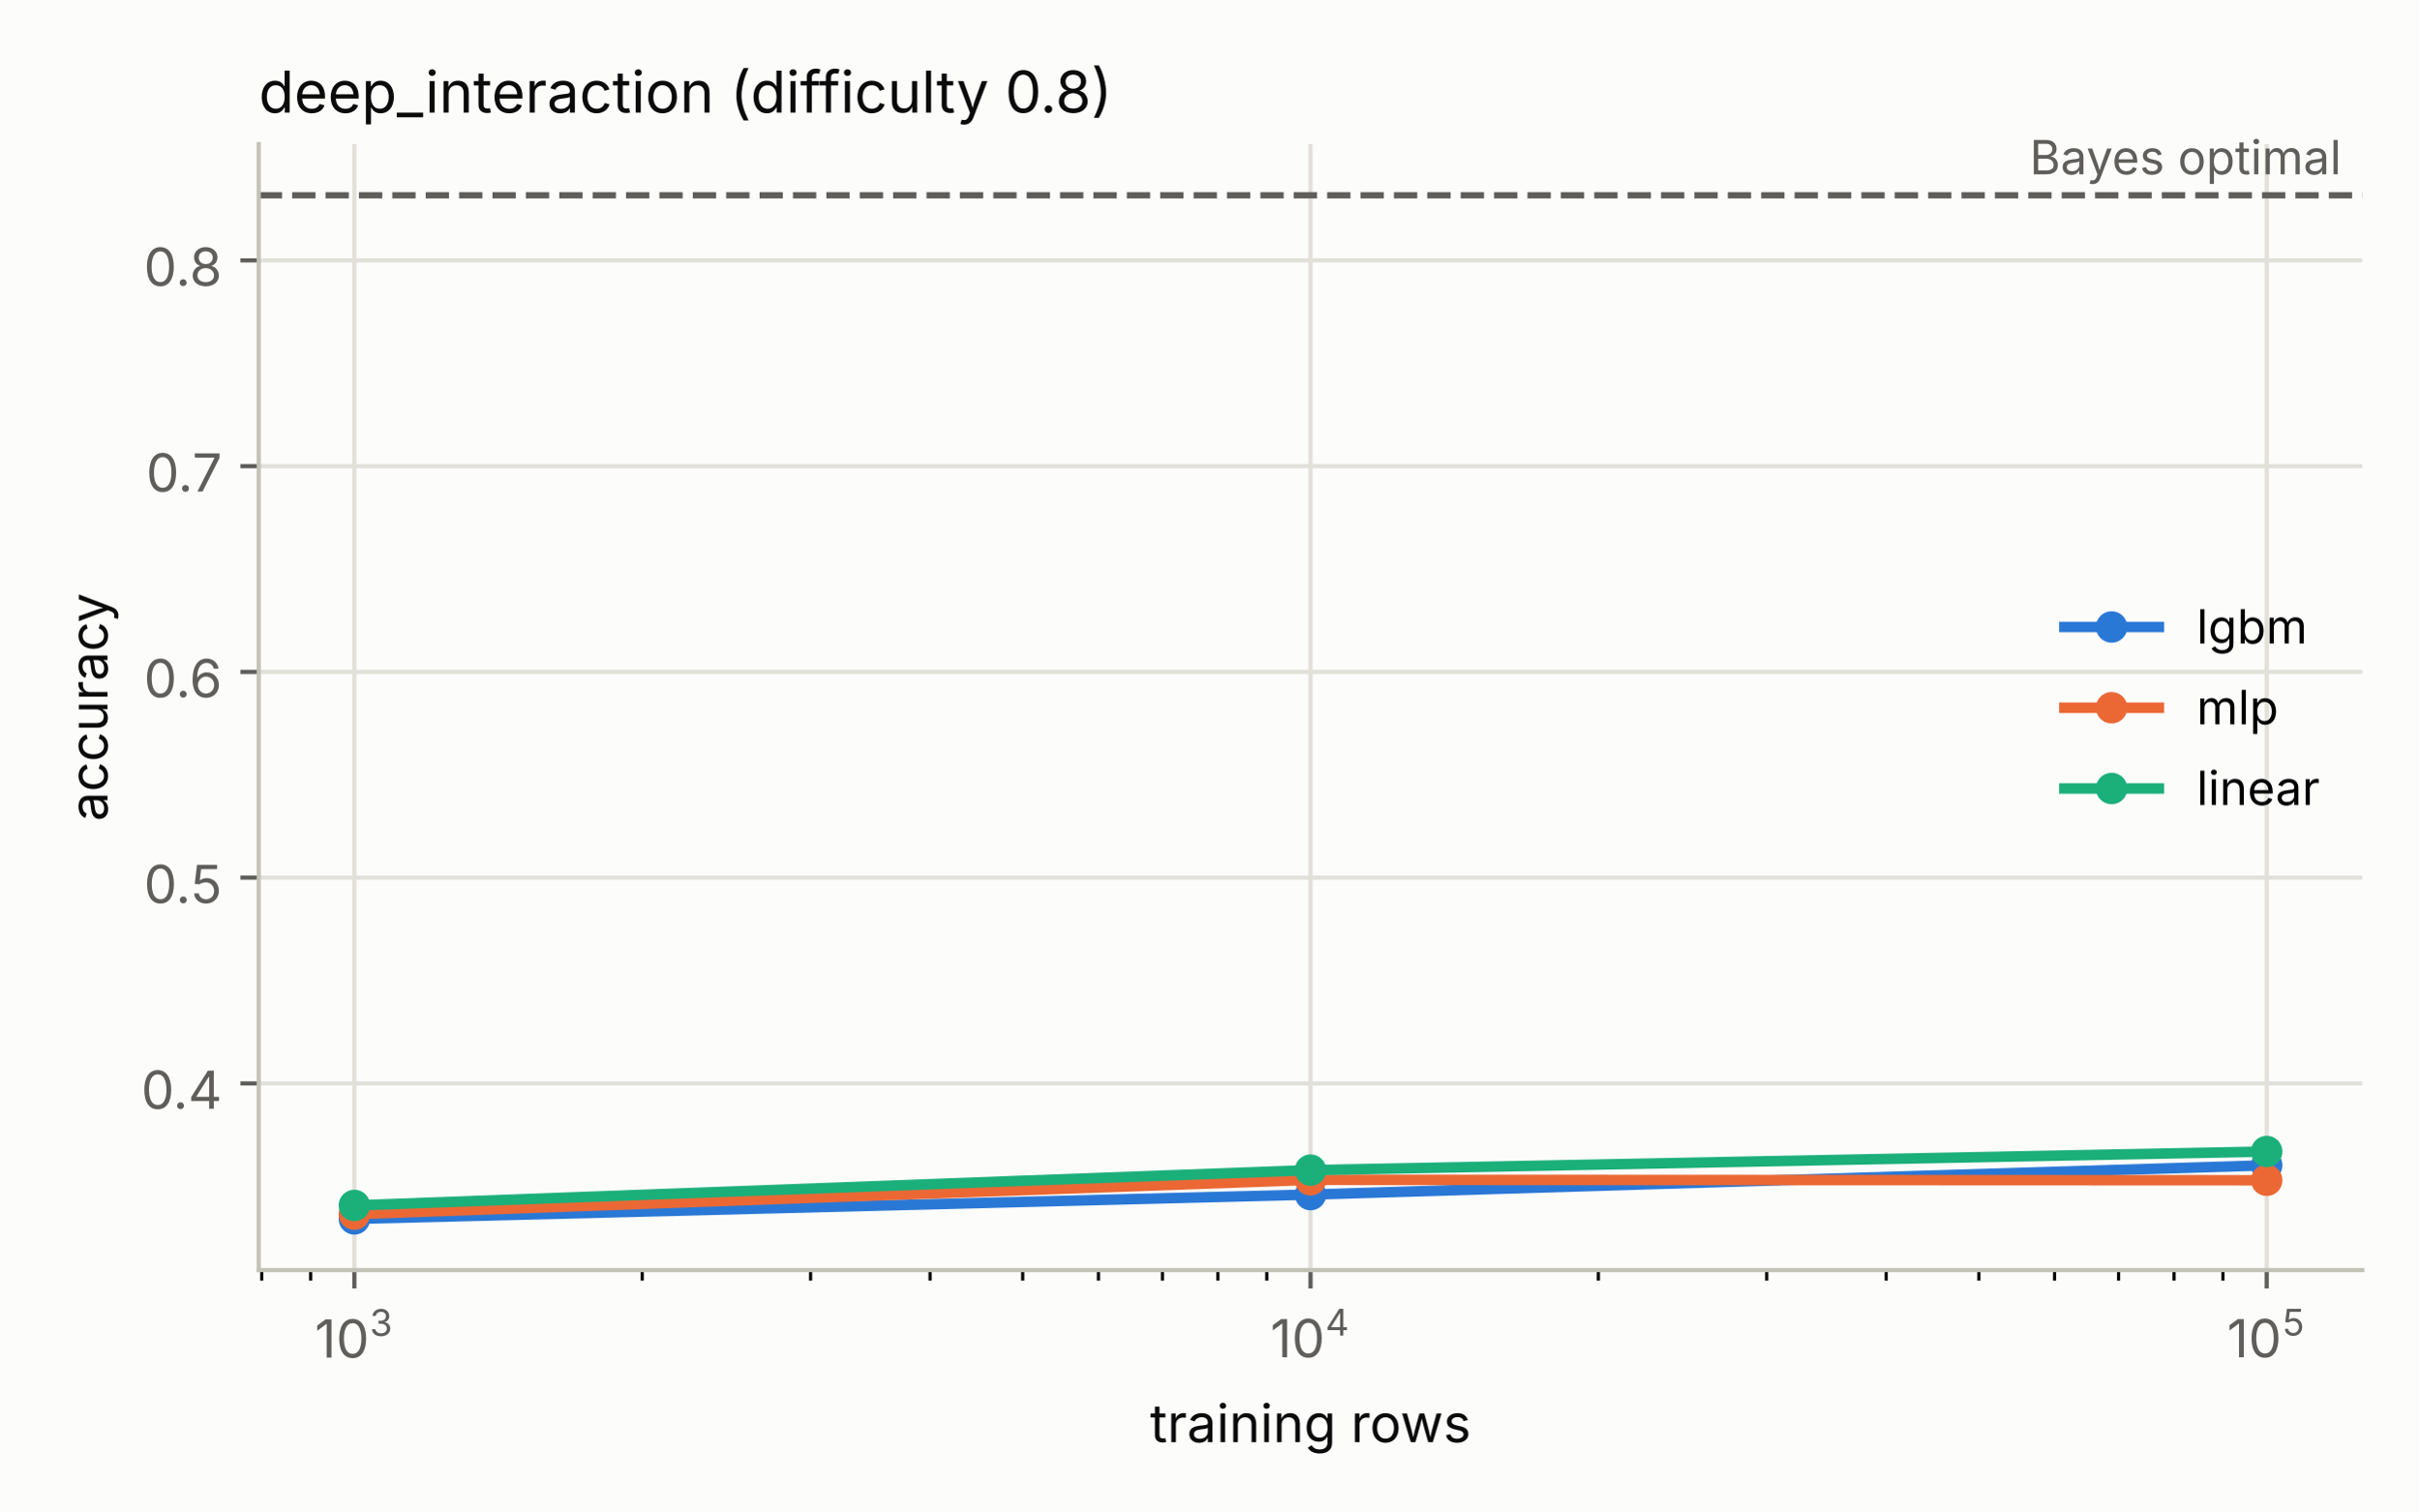
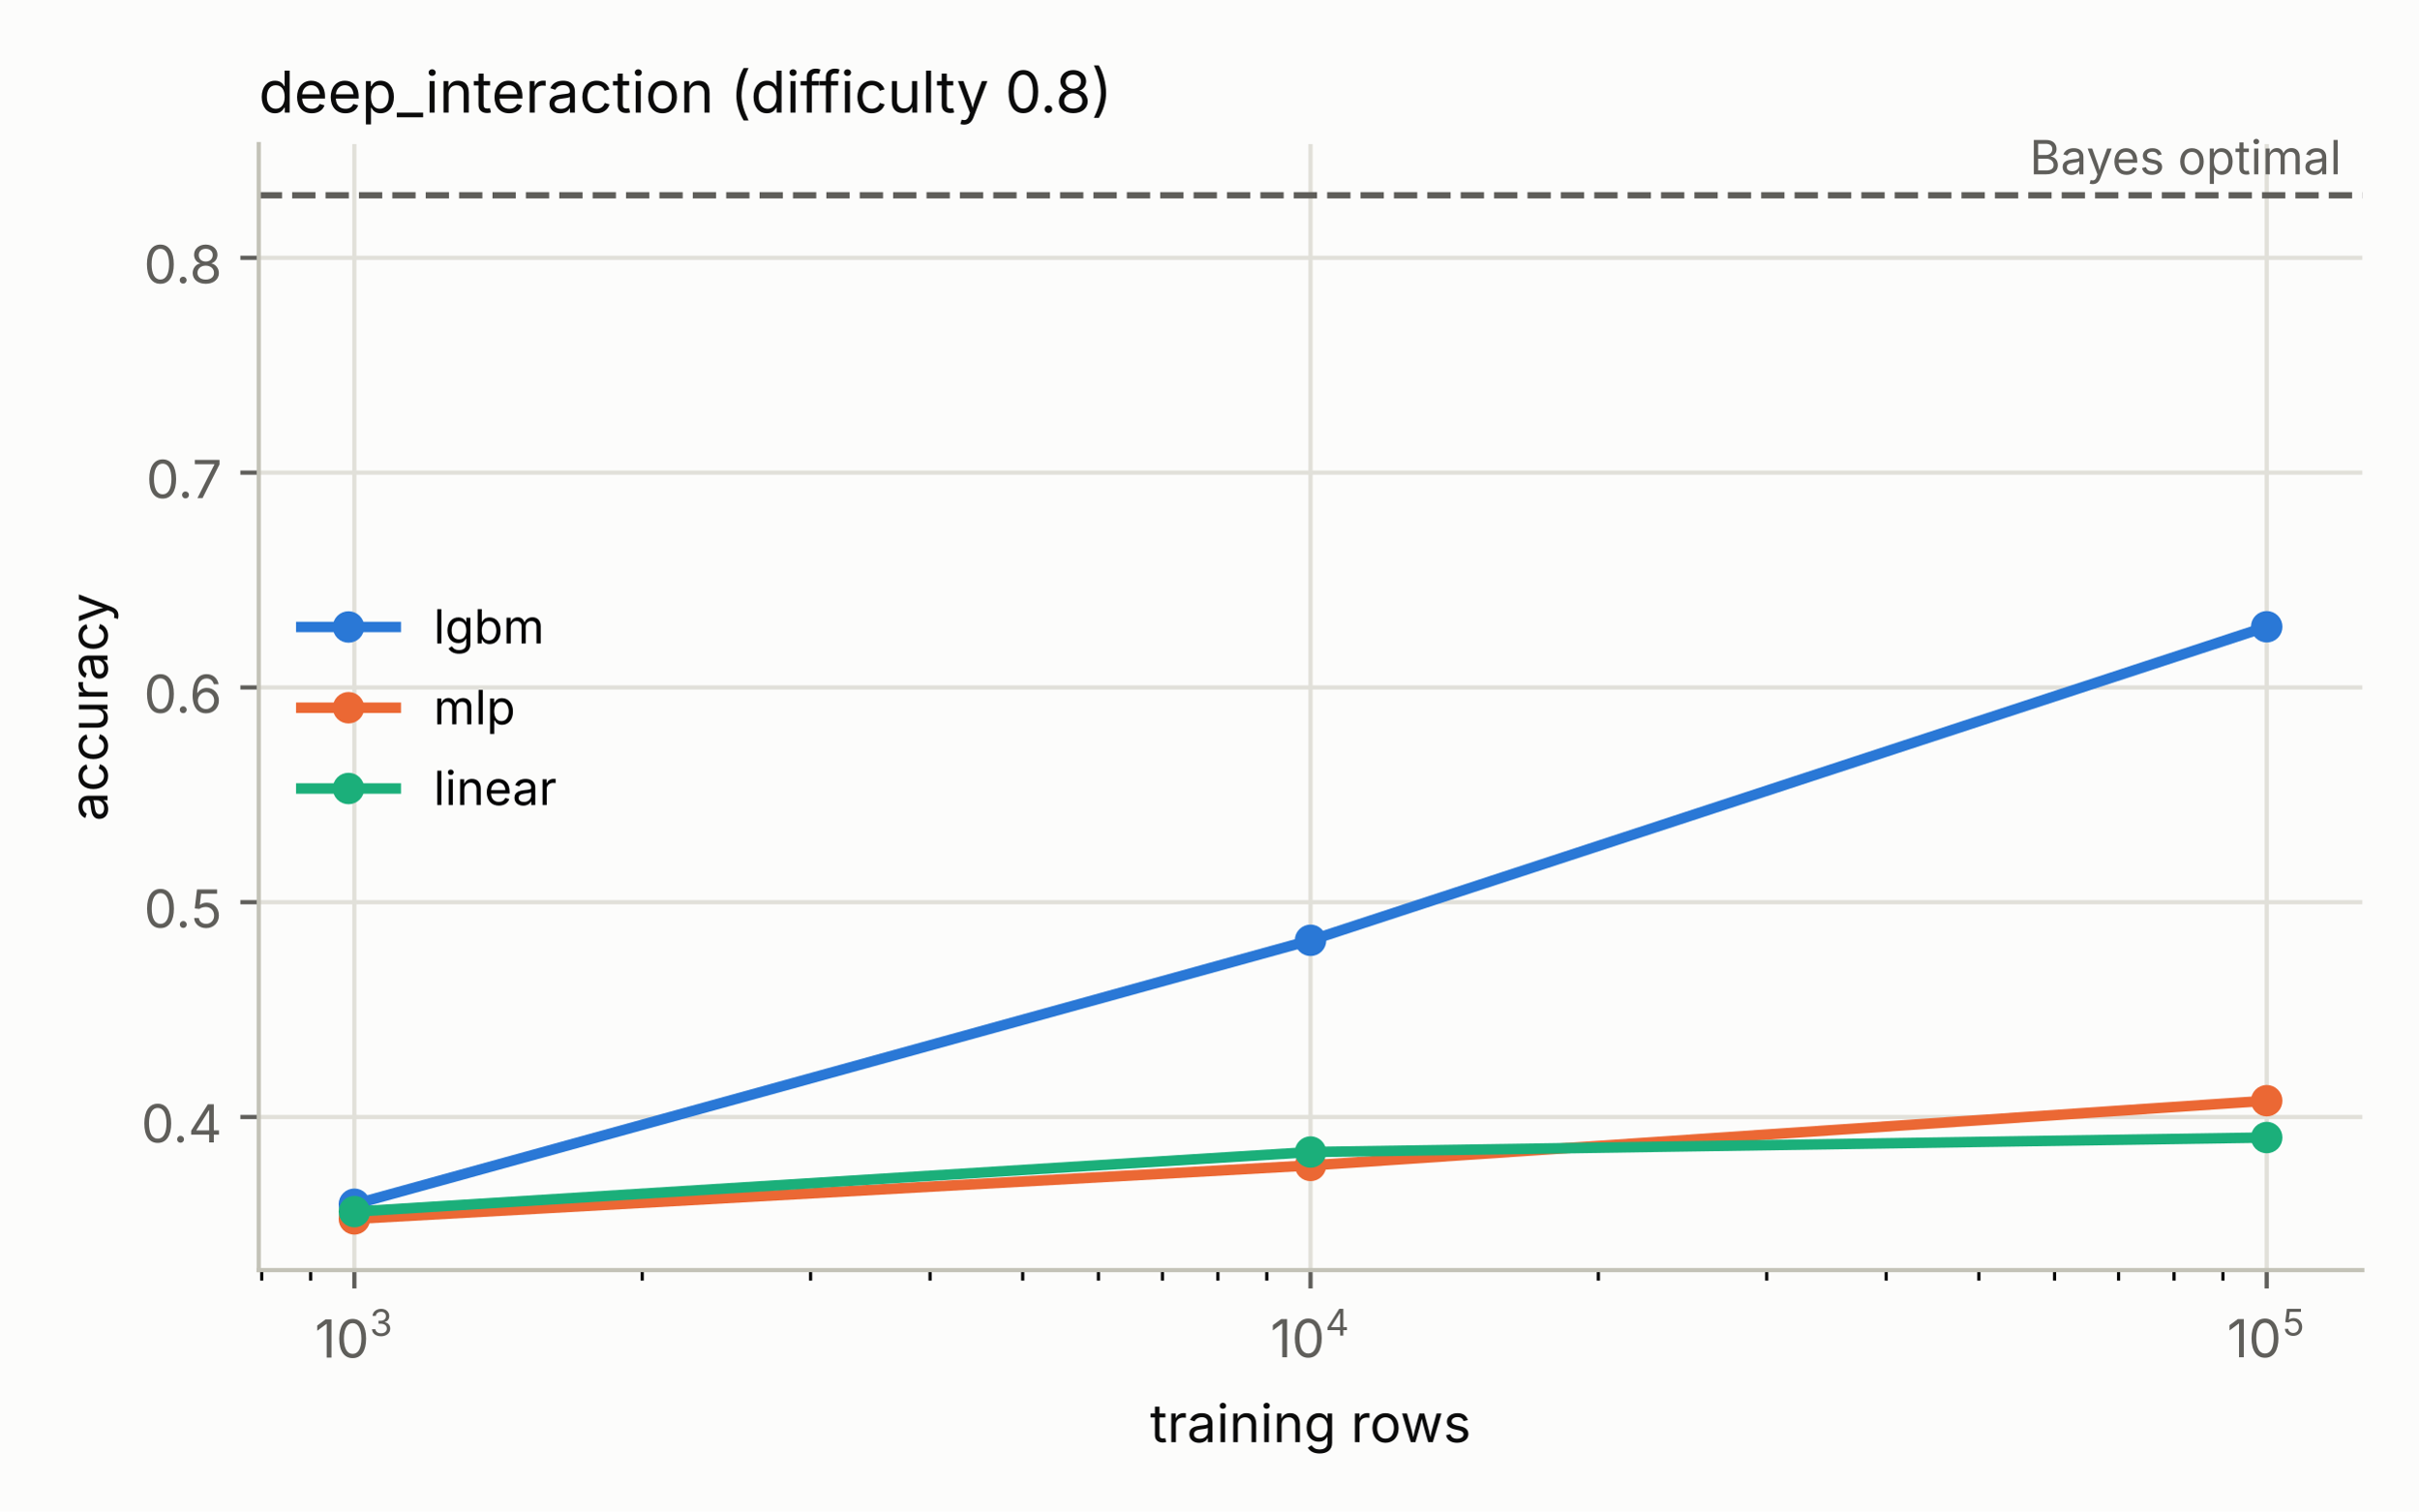
<svg xmlns="http://www.w3.org/2000/svg" xmlns:xlink="http://www.w3.org/1999/xlink" width="460.8pt" height="288pt" viewBox="0 0 460.8 288" version="1.1">
  <defs>
    <style type="text/css">*{stroke-linejoin: round; stroke-linecap: butt}</style>
  </defs>
  <g id="figure_1">
    <g id="patch_1">
      <path d="M 0 288  L 460.8 288  L 460.8 0  L 0 0  z " style="fill: #fcfcfb" />
    </g>
    <g id="axes_1">
      <g id="patch_2">
        <path d="M 49.29 242.001  L 450 242.001  L 450 27.456  L 49.29 27.456  z " style="fill: #fcfcfb" />
      </g>
      <g id="matplotlib.axis_1">
        <g id="xtick_1">
          <g id="line2d_1">
-             <path d="M 67.504 242.001  L 67.504 27.456  " clip-path="url(#p4f7917d6de)" style="fill: none; stroke: #e1e0d9; stroke-width: 0.8; stroke-linecap: square" />
+             <path d="M 67.504 242.001  L 67.504 27.456  " clip-path="url(#paf04d597fd)" style="fill: none; stroke: #e1e0d9; stroke-width: 0.8; stroke-linecap: square" />
          </g>
          <g id="line2d_2">
            <defs>
-               <path id="ma933fad46e" d="M 0 0  L 0 3.5  " style="stroke: #5f5e5a; stroke-width: 0.8" />
+               <path id="ma29a6c367c" d="M 0 0  L 0 3.5  " style="stroke: #5f5e5a; stroke-width: 0.8" />
            </defs>
            <g>
-               <use xlink:href="#ma933fad46e" x="67.504" y="242.001" style="fill: #5f5e5a; stroke: #5f5e5a; stroke-width: 0.8" />
+               <use xlink:href="#ma29a6c367c" x="67.504" y="242.001" style="fill: #5f5e5a; stroke: #5f5e5a; stroke-width: 0.8" />
            </g>
          </g>
          <g id="text_1">
            <g style="fill: #5f5e5a" transform="translate(59.95372 258.6883) scale(0.1 -0.1)">
              <defs>
                <path id="Inter-Regular-540" d="M 2041 4656  L 1313 4656  L 300 3909  L 300 3272  L 1425 4106  L 1456 4106  L 1456 0  L 2041 0  L 2041 4656  z " transform="scale(0.015625)" />
                <path id="Inter-Regular-53f" d="M 2019 -63  C 3059 -63 3656 809 3656 2325  C 3656 3834 3050 4719 2019 4719  C 988 4719 381 3834 381 2325  C 381 806 981 -63 2019 -63  z M 2019 456  C 1338 456 953 1144 953 2325  C 953 3509 1338 4203 2019 4203  C 2700 4203 3084 3513 3084 2325  C 3084 1144 2700 456 2019 456  z " transform="scale(0.015625)" />
                <path id="Inter-Regular-543" d="M 1984 -63  C 2897 -63 3572 503 3572 1266  C 3572 1853 3225 2284 2631 2381  L 2631 2419  C 3106 2559 3403 2944 3403 3469  C 3403 4131 2872 4719 2003 4719  C 1184 4719 516 4216 491 3484  L 1063 3484  C 1081 3938 1516 4203 1991 4203  C 2497 4203 2822 3900 2822 3438  C 2822 2956 2447 2644 1903 2644  L 1525 2644  L 1525 2128  L 1903 2128  C 2594 2128 2984 1775 2984 1272  C 2984 788 2559 459 1975 459  C 1444 459 1025 731 991 1175  L 391 1175  C 422 438 1072 -63 1984 -63  z " transform="scale(0.015625)" />
              </defs>
              <use xlink:href="#Inter-Regular-540" transform="translate(0 0.085938)" />
              <use xlink:href="#Inter-Regular-53f" transform="translate(40.67383 0.085938)" />
              <use xlink:href="#Inter-Regular-543" transform="translate(104.7168 41.38594) scale(0.7)" />
            </g>
          </g>
        </g>
        <g id="xtick_2">
          <g id="line2d_3">
-             <path d="M 249.645 242.001  L 249.645 27.456  " clip-path="url(#p4f7917d6de)" style="fill: none; stroke: #e1e0d9; stroke-width: 0.8; stroke-linecap: square" />
+             <path d="M 249.645 242.001  L 249.645 27.456  " clip-path="url(#paf04d597fd)" style="fill: none; stroke: #e1e0d9; stroke-width: 0.8; stroke-linecap: square" />
          </g>
          <g id="line2d_4">
            <g>
-               <use xlink:href="#ma933fad46e" x="249.645" y="242.001" style="fill: #5f5e5a; stroke: #5f5e5a; stroke-width: 0.8" />
+               <use xlink:href="#ma29a6c367c" x="249.645" y="242.001" style="fill: #5f5e5a; stroke: #5f5e5a; stroke-width: 0.8" />
            </g>
          </g>
          <g id="text_2">
            <g style="fill: #5f5e5a" transform="translate(241.9948 258.6883) scale(0.1 -0.1)">
              <defs>
                <path id="Inter-Regular-544" d="M 375 947  L 2566 947  L 2566 0  L 3134 0  L 3134 947  L 3766 947  L 3766 1469  L 3134 1469  L 3134 4656  L 2413 4656  L 375 1431  L 375 947  z M 2569 1469  L 1009 1469  L 1009 1506  L 2531 3913  L 2569 3913  L 2569 1469  z " transform="scale(0.015625)" />
              </defs>
              <use xlink:href="#Inter-Regular-540" transform="translate(0 0.775)" />
              <use xlink:href="#Inter-Regular-53f" transform="translate(40.67383 0.775)" />
              <use xlink:href="#Inter-Regular-544" transform="translate(104.7168 42.075) scale(0.7)" />
            </g>
          </g>
        </g>
        <g id="xtick_3">
          <g id="line2d_5">
-             <path d="M 431.786 242.001  L 431.786 27.456  " clip-path="url(#p4f7917d6de)" style="fill: none; stroke: #e1e0d9; stroke-width: 0.8; stroke-linecap: square" />
+             <path d="M 431.786 242.001  L 431.786 27.456  " clip-path="url(#paf04d597fd)" style="fill: none; stroke: #e1e0d9; stroke-width: 0.8; stroke-linecap: square" />
          </g>
          <g id="line2d_6">
            <g>
-               <use xlink:href="#ma933fad46e" x="431.786" y="242.001" style="fill: #5f5e5a; stroke: #5f5e5a; stroke-width: 0.8" />
+               <use xlink:href="#ma29a6c367c" x="431.786" y="242.001" style="fill: #5f5e5a; stroke: #5f5e5a; stroke-width: 0.8" />
            </g>
          </g>
          <g id="text_3">
            <g style="fill: #5f5e5a" transform="translate(424.2359 258.6883) scale(0.1 -0.1)">
              <defs>
                <path id="Inter-Regular-545" d="M 1956 -63  C 2853 -63 3509 594 3509 1488  C 3509 2388 2881 3047 2028 3047  C 1706 3047 1397 2934 1206 2775  L 1181 2775  L 1341 4134  L 3291 4134  L 3291 4656  L 841 4656  L 566 2350  L 1122 2281  C 1306 2422 1631 2525 1919 2525  C 2503 2525 2928 2078 2928 1478  C 2928 888 2519 459 1956 459  C 1488 459 1106 759 1069 1175  L 494 1175  C 525 463 1138 -63 1956 -63  z " transform="scale(0.015625)" />
              </defs>
              <use xlink:href="#Inter-Regular-540" transform="translate(0 0.775)" />
              <use xlink:href="#Inter-Regular-53f" transform="translate(40.67383 0.775)" />
              <use xlink:href="#Inter-Regular-545" transform="translate(104.7168 42.075) scale(0.7)" />
            </g>
          </g>
        </g>
        <g id="xtick_4">
          <g id="line2d_7">
            <defs>
-               <path id="m12570960c2" d="M 0 0  L 0 2  " style="stroke: #000000; stroke-width: 0.6" />
+               <path id="mcb1c7fe960" d="M 0 0  L 0 2  " style="stroke: #000000; stroke-width: 0.6" />
            </defs>
            <g>
-               <use xlink:href="#m12570960c2" x="49.852" y="242.001" style="stroke: #000000; stroke-width: 0.6" />
+               <use xlink:href="#mcb1c7fe960" x="49.852" y="242.001" style="stroke: #000000; stroke-width: 0.6" />
            </g>
          </g>
        </g>
        <g id="xtick_5">
          <g id="line2d_8">
            <g>
-               <use xlink:href="#m12570960c2" x="59.169" y="242.001" style="stroke: #000000; stroke-width: 0.6" />
+               <use xlink:href="#mcb1c7fe960" x="59.169" y="242.001" style="stroke: #000000; stroke-width: 0.6" />
            </g>
          </g>
        </g>
        <g id="xtick_6">
          <g id="line2d_9">
            <g>
-               <use xlink:href="#m12570960c2" x="122.334" y="242.001" style="stroke: #000000; stroke-width: 0.6" />
+               <use xlink:href="#mcb1c7fe960" x="122.334" y="242.001" style="stroke: #000000; stroke-width: 0.6" />
            </g>
          </g>
        </g>
        <g id="xtick_7">
          <g id="line2d_10">
            <g>
-               <use xlink:href="#m12570960c2" x="154.407" y="242.001" style="stroke: #000000; stroke-width: 0.6" />
+               <use xlink:href="#mcb1c7fe960" x="154.407" y="242.001" style="stroke: #000000; stroke-width: 0.6" />
            </g>
          </g>
        </g>
        <g id="xtick_8">
          <g id="line2d_11">
            <g>
-               <use xlink:href="#m12570960c2" x="177.164" y="242.001" style="stroke: #000000; stroke-width: 0.6" />
+               <use xlink:href="#mcb1c7fe960" x="177.164" y="242.001" style="stroke: #000000; stroke-width: 0.6" />
            </g>
          </g>
        </g>
        <g id="xtick_9">
          <g id="line2d_12">
            <g>
-               <use xlink:href="#m12570960c2" x="194.815" y="242.001" style="stroke: #000000; stroke-width: 0.6" />
+               <use xlink:href="#mcb1c7fe960" x="194.815" y="242.001" style="stroke: #000000; stroke-width: 0.6" />
            </g>
          </g>
        </g>
        <g id="xtick_10">
          <g id="line2d_13">
            <g>
-               <use xlink:href="#m12570960c2" x="209.237" y="242.001" style="stroke: #000000; stroke-width: 0.6" />
+               <use xlink:href="#mcb1c7fe960" x="209.237" y="242.001" style="stroke: #000000; stroke-width: 0.6" />
            </g>
          </g>
        </g>
        <g id="xtick_11">
          <g id="line2d_14">
            <g>
-               <use xlink:href="#m12570960c2" x="221.431" y="242.001" style="stroke: #000000; stroke-width: 0.6" />
+               <use xlink:href="#mcb1c7fe960" x="221.431" y="242.001" style="stroke: #000000; stroke-width: 0.6" />
            </g>
          </g>
        </g>
        <g id="xtick_12">
          <g id="line2d_15">
            <g>
-               <use xlink:href="#m12570960c2" x="231.994" y="242.001" style="stroke: #000000; stroke-width: 0.6" />
+               <use xlink:href="#mcb1c7fe960" x="231.994" y="242.001" style="stroke: #000000; stroke-width: 0.6" />
            </g>
          </g>
        </g>
        <g id="xtick_13">
          <g id="line2d_16">
            <g>
-               <use xlink:href="#m12570960c2" x="241.31" y="242.001" style="stroke: #000000; stroke-width: 0.6" />
+               <use xlink:href="#mcb1c7fe960" x="241.31" y="242.001" style="stroke: #000000; stroke-width: 0.6" />
            </g>
          </g>
        </g>
        <g id="xtick_14">
          <g id="line2d_17">
            <g>
-               <use xlink:href="#m12570960c2" x="304.475" y="242.001" style="stroke: #000000; stroke-width: 0.6" />
+               <use xlink:href="#mcb1c7fe960" x="304.475" y="242.001" style="stroke: #000000; stroke-width: 0.6" />
            </g>
          </g>
        </g>
        <g id="xtick_15">
          <g id="line2d_18">
            <g>
-               <use xlink:href="#m12570960c2" x="336.548" y="242.001" style="stroke: #000000; stroke-width: 0.6" />
+               <use xlink:href="#mcb1c7fe960" x="336.548" y="242.001" style="stroke: #000000; stroke-width: 0.6" />
            </g>
          </g>
        </g>
        <g id="xtick_16">
          <g id="line2d_19">
            <g>
-               <use xlink:href="#m12570960c2" x="359.305" y="242.001" style="stroke: #000000; stroke-width: 0.6" />
+               <use xlink:href="#mcb1c7fe960" x="359.305" y="242.001" style="stroke: #000000; stroke-width: 0.6" />
            </g>
          </g>
        </g>
        <g id="xtick_17">
          <g id="line2d_20">
            <g>
-               <use xlink:href="#m12570960c2" x="376.956" y="242.001" style="stroke: #000000; stroke-width: 0.6" />
+               <use xlink:href="#mcb1c7fe960" x="376.956" y="242.001" style="stroke: #000000; stroke-width: 0.6" />
            </g>
          </g>
        </g>
        <g id="xtick_18">
          <g id="line2d_21">
            <g>
-               <use xlink:href="#m12570960c2" x="391.378" y="242.001" style="stroke: #000000; stroke-width: 0.6" />
+               <use xlink:href="#mcb1c7fe960" x="391.378" y="242.001" style="stroke: #000000; stroke-width: 0.6" />
            </g>
          </g>
        </g>
        <g id="xtick_19">
          <g id="line2d_22">
            <g>
-               <use xlink:href="#m12570960c2" x="403.572" y="242.001" style="stroke: #000000; stroke-width: 0.6" />
+               <use xlink:href="#mcb1c7fe960" x="403.572" y="242.001" style="stroke: #000000; stroke-width: 0.6" />
            </g>
          </g>
        </g>
        <g id="xtick_20">
          <g id="line2d_23">
            <g>
-               <use xlink:href="#m12570960c2" x="414.135" y="242.001" style="stroke: #000000; stroke-width: 0.6" />
+               <use xlink:href="#mcb1c7fe960" x="414.135" y="242.001" style="stroke: #000000; stroke-width: 0.6" />
            </g>
          </g>
        </g>
        <g id="xtick_21">
          <g id="line2d_24">
            <g>
-               <use xlink:href="#m12570960c2" x="423.452" y="242.001" style="stroke: #000000; stroke-width: 0.6" />
+               <use xlink:href="#mcb1c7fe960" x="423.452" y="242.001" style="stroke: #000000; stroke-width: 0.6" />
            </g>
          </g>
        </g>
        <g id="text_4">
          <g style="fill: #0b0b0b" transform="translate(219.0784 274.7879) scale(0.1 -0.1)">
            <defs>
              <path id="Inter-Regular-37b" d="M 1869 3494  L 1150 3494  L 1150 4325  L 588 4325  L 588 3494  L 63 3494  L 63 3013  L 588 3013  L 588 863  C 588 291 944 -44 1547 -44  C 1691 -44 1850 -22 1966 19  L 1850 494  C 1756 475 1634 456 1563 456  C 1266 456 1150 594 1150 906  L 1150 3013  L 1869 3013  L 1869 3494  z " transform="scale(0.015625)" />
              <path id="Inter-Regular-356" d="M 494 0  L 1056 0  L 1056 2188  C 1056 2659 1425 3000 1928 3000  C 2078 3000 2231 2975 2266 2969  L 2266 3534  C 2200 3538 2063 3544 1981 3544  C 1566 3544 1203 3309 1075 2956  L 1038 2956  L 1038 3494  L 494 3494  L 494 0  z " transform="scale(0.015625)" />
              <path id="Inter-Regular-1fc" d="M 1472 -81  C 2063 -81 2391 228 2509 475  L 2547 475  L 2547 0  L 3100 0  L 3100 2303  C 3100 3394 2259 3538 1791 3538  C 1250 3538 650 3344 381 2709  L 922 2531  C 1031 2775 1303 3044 1806 3044  C 2291 3044 2538 2794 2538 2359  L 2538 2341  C 2538 2081 2263 2100 1641 2022  C 994 1941 281 1794 281 994  C 281 306 809 -81 1472 -81  z M 1569 416  C 1150 416 847 603 847 966  C 847 1363 1206 1494 1616 1547  C 1831 1575 2444 1638 2538 1747  L 2538 1263  C 2538 834 2191 416 1569 416  z " transform="scale(0.015625)" />
              <path id="Inter-Regular-2b2" d="M 494 0  L 1056 0  L 1056 3494  L 494 3494  L 494 0  z M 778 4066  C 994 4066 1172 4231 1172 4438  C 1172 4644 994 4809 778 4809  C 566 4809 388 4644 388 4438  C 388 4231 566 4066 778 4066  z " transform="scale(0.015625)" />
              <path id="Inter-Regular-307" d="M 1056 2094  C 1056 2691 1434 3031 1938 3031  C 2425 3031 2725 2709 2725 2172  L 2725 0  L 3288 0  L 3288 2219  C 3288 3103 2813 3538 2106 3538  C 1638 3538 1263 3341 1038 2847  L 1034 3494  L 494 3494  L 494 0  L 1056 0  L 1056 2094  z " transform="scale(0.015625)" />
              <path id="Inter-Regular-293" d="M 1909 -1381  C 2759 -1381 3431 -994 3431 -91  L 3431 3494  L 2884 3494  L 2884 2934  L 2831 2934  C 2713 3122 2488 3538 1813 3538  C 941 3538 325 2844 325 1763  C 325 666 963 56 1800 56  C 2475 56 2697 441 2816 641  L 2869 641  L 2869 -59  C 2869 -634 2466 -891 1909 -891  C 1294 -891 1075 -578 928 -375  L 472 -669  C 688 -1053 1134 -1381 1909 -1381  z M 1894 556  C 1238 556 897 1056 897 1775  C 897 2472 1228 3034 1894 3034  C 2538 3034 2875 2516 2875 1775  C 2875 1013 2528 556 1894 556  z " transform="scale(0.015625)" />
              <path id="Inter-Regular-6eb" transform="scale(0.015625)" />
              <path id="Inter-Regular-318" d="M 1916 -75  C 2869 -75 3513 647 3513 1725  C 3513 2819 2869 3538 1916 3538  C 966 3538 325 2819 325 1725  C 325 647 966 -75 1916 -75  z M 1916 428  C 1219 428 897 1038 897 1725  C 897 2422 1219 3034 1916 3034  C 2622 3034 2944 2419 2944 1725  C 2944 1038 2622 428 1916 428  z " transform="scale(0.015625)" />
              <path id="Inter-Regular-3da" d="M 1278 0  L 1838 0  L 2291 1581  C 2403 1972 2513 2409 2619 2853  C 2725 2406 2831 1981 2947 1581  L 3400 0  L 3959 0  L 5019 3494  L 4422 3494  L 3997 1969  C 3891 1588 3775 1147 3659 613  C 3550 1153 3438 1597 3338 1969  L 2925 3494  L 2325 3494  L 1906 1969  C 1800 1581 1688 1134 1575 603  C 1459 1159 1341 1603 1241 1969  L 816 3494  L 219 3494  L 1278 0  z " transform="scale(0.015625)" />
              <path id="Inter-Regular-369" d="M 1681 -75  C 2500 -75 3059 372 3059 984  C 3059 1463 2763 1778 2128 1928  L 1600 2053  C 1191 2150 1013 2294 1013 2553  C 1013 2844 1325 3059 1741 3059  C 2191 3059 2388 2816 2484 2566  L 2994 2697  C 2834 3188 2456 3538 1738 3538  C 994 3538 444 3119 444 2519  C 444 2028 747 1716 1381 1566  L 1963 1428  C 2306 1347 2475 1188 2475 947  C 2475 659 2163 419 1675 419  C 1256 419 972 591 872 975  L 338 847  C 463 244 963 -75 1681 -75  z " transform="scale(0.015625)" />
            </defs>
            <use xlink:href="#Inter-Regular-37b" />
            <use xlink:href="#Inter-Regular-356" transform="translate(32.71875 0)" />
            <use xlink:href="#Inter-Regular-1fc" transform="translate(70.35938 0)" />
            <use xlink:href="#Inter-Regular-2b2" transform="translate(126.5156 0)" />
            <use xlink:href="#Inter-Regular-307" transform="translate(150.7344 0)" />
            <use xlink:href="#Inter-Regular-2b2" transform="translate(209.8125 0)" />
            <use xlink:href="#Inter-Regular-307" transform="translate(234.0312 0)" />
            <use xlink:href="#Inter-Regular-293" transform="translate(293.1094 0)" />
            <use xlink:href="#Inter-Regular-6eb" transform="translate(354.4375 0)" />
            <use xlink:href="#Inter-Regular-356" transform="translate(382.5625 0)" />
            <use xlink:href="#Inter-Regular-318" transform="translate(418.5469 0)" />
            <use xlink:href="#Inter-Regular-3da" transform="translate(476.7031 0)" />
            <use xlink:href="#Inter-Regular-369" transform="translate(558.5469 0)" />
          </g>
        </g>
      </g>
      <g id="matplotlib.axis_2">
        <g id="ytick_1">
          <g id="line2d_25">
-             <path d="M 49.29 206.429  L 450 206.429  " clip-path="url(#p4f7917d6de)" style="fill: none; stroke: #e1e0d9; stroke-width: 0.8; stroke-linecap: square" />
+             <path d="M 49.29 212.833  L 450 212.833  " clip-path="url(#paf04d597fd)" style="fill: none; stroke: #e1e0d9; stroke-width: 0.8; stroke-linecap: square" />
          </g>
          <g id="line2d_26">
            <defs>
-               <path id="m437a330f9b" d="M 0 0  L -3.5 0  " style="stroke: #5f5e5a; stroke-width: 0.8" />
+               <path id="m822b24c767" d="M 0 0  L -3.5 0  " style="stroke: #5f5e5a; stroke-width: 0.8" />
            </defs>
            <g>
-               <use xlink:href="#m437a330f9b" x="49.29" y="206.429" style="fill: #5f5e5a; stroke: #5f5e5a; stroke-width: 0.8" />
+               <use xlink:href="#m822b24c767" x="49.29" y="212.833" style="fill: #5f5e5a; stroke: #5f5e5a; stroke-width: 0.8" />
            </g>
          </g>
          <g id="text_5">
-             <g style="fill: #5f5e5a" transform="translate(26.89273 211.2724) scale(0.1 -0.1)">
+             <g style="fill: #5f5e5a" transform="translate(26.89273 217.6769) scale(0.1 -0.1)">
              <defs>
                <path id="Inter-Regular-5e0" d="M 922 -41  C 1156 -41 1344 147 1344 381  C 1344 616 1156 803 922 803  C 688 803 500 616 500 381  C 500 147 688 -41 922 -41  z " transform="scale(0.015625)" />
              </defs>
              <use xlink:href="#Inter-Regular-53f" />
              <use xlink:href="#Inter-Regular-5e0" transform="translate(60.5625 0)" />
              <use xlink:href="#Inter-Regular-544" transform="translate(89.375 0)" />
            </g>
          </g>
        </g>
        <g id="ytick_2">
          <g id="line2d_27">
-             <path d="M 49.29 167.224  L 450 167.224  " clip-path="url(#p4f7917d6de)" style="fill: none; stroke: #e1e0d9; stroke-width: 0.8; stroke-linecap: square" />
+             <path d="M 49.29 171.906  L 450 171.906  " clip-path="url(#paf04d597fd)" style="fill: none; stroke: #e1e0d9; stroke-width: 0.8; stroke-linecap: square" />
          </g>
          <g id="line2d_28">
            <g>
-               <use xlink:href="#m437a330f9b" x="49.29" y="167.224" style="fill: #5f5e5a; stroke: #5f5e5a; stroke-width: 0.8" />
+               <use xlink:href="#m822b24c767" x="49.29" y="171.906" style="fill: #5f5e5a; stroke: #5f5e5a; stroke-width: 0.8" />
            </g>
          </g>
          <g id="text_6">
-             <g style="fill: #5f5e5a" transform="translate(27.41461 172.0678) scale(0.1 -0.1)">
+             <g style="fill: #5f5e5a" transform="translate(27.41461 176.7502) scale(0.1 -0.1)">
              <use xlink:href="#Inter-Regular-53f" />
              <use xlink:href="#Inter-Regular-5e0" transform="translate(60.5625 0)" />
              <use xlink:href="#Inter-Regular-545" transform="translate(87.95312 0)" />
            </g>
          </g>
        </g>
        <g id="ytick_3">
          <g id="line2d_29">
-             <path d="M 49.29 128.019  L 450 128.019  " clip-path="url(#p4f7917d6de)" style="fill: none; stroke: #e1e0d9; stroke-width: 0.8; stroke-linecap: square" />
+             <path d="M 49.29 130.98  L 450 130.98  " clip-path="url(#paf04d597fd)" style="fill: none; stroke: #e1e0d9; stroke-width: 0.8; stroke-linecap: square" />
          </g>
          <g id="line2d_30">
            <g>
-               <use xlink:href="#m437a330f9b" x="49.29" y="128.019" style="fill: #5f5e5a; stroke: #5f5e5a; stroke-width: 0.8" />
+               <use xlink:href="#m822b24c767" x="49.29" y="130.98" style="fill: #5f5e5a; stroke: #5f5e5a; stroke-width: 0.8" />
            </g>
          </g>
          <g id="text_7">
-             <g style="fill: #5f5e5a" transform="translate(27.40367 132.8632) scale(0.1 -0.1)">
+             <g style="fill: #5f5e5a" transform="translate(27.40367 135.8235) scale(0.1 -0.1)">
              <defs>
                <path id="Inter-Regular-547" d="M 2019 -63  C 2969 -63 3588 634 3588 1503  C 3588 2403 2925 3044 2128 3044  C 1644 3044 1231 2813 981 2425  L 944 2425  C 944 3544 1375 4194 2091 4194  C 2575 4194 2866 3888 2969 3484  L 3550 3484  C 3438 4216 2872 4719 2091 4719  C 1034 4719 381 3788 381 2150  C 381 434 1241 -63 2019 -63  z M 2019 459  C 1447 459 1028 947 1028 1497  C 1028 2041 1469 2528 2034 2528  C 2597 2528 3013 2072 3013 1503  C 3013 922 2578 459 2019 459  z " transform="scale(0.015625)" />
              </defs>
              <use xlink:href="#Inter-Regular-53f" />
              <use xlink:href="#Inter-Regular-5e0" transform="translate(60.5625 0)" />
              <use xlink:href="#Inter-Regular-547" transform="translate(86.84375 0)" />
            </g>
          </g>
        </g>
        <g id="ytick_4">
          <g id="line2d_31">
-             <path d="M 49.29 88.815  L 450 88.815  " clip-path="url(#p4f7917d6de)" style="fill: none; stroke: #e1e0d9; stroke-width: 0.8; stroke-linecap: square" />
+             <path d="M 49.29 90.053  L 450 90.053  " clip-path="url(#paf04d597fd)" style="fill: none; stroke: #e1e0d9; stroke-width: 0.8; stroke-linecap: square" />
          </g>
          <g id="line2d_32">
            <g>
-               <use xlink:href="#m437a330f9b" x="49.29" y="88.815" style="fill: #5f5e5a; stroke: #5f5e5a; stroke-width: 0.8" />
+               <use xlink:href="#m822b24c767" x="49.29" y="90.053" style="fill: #5f5e5a; stroke: #5f5e5a; stroke-width: 0.8" />
            </g>
          </g>
          <g id="text_8">
-             <g style="fill: #5f5e5a" transform="translate(27.83492 93.65857) scale(0.1 -0.1)">
+             <g style="fill: #5f5e5a" transform="translate(27.83492 94.89681) scale(0.1 -0.1)">
              <defs>
                <path id="Inter-Regular-548" d="M 625 0  L 1250 0  L 3316 4103  L 3316 4656  L 306 4656  L 306 4134  L 2694 4134  L 2694 4097  L 625 0  z " transform="scale(0.015625)" />
              </defs>
              <use xlink:href="#Inter-Regular-53f" />
              <use xlink:href="#Inter-Regular-5e0" transform="translate(60.5625 0)" />
              <use xlink:href="#Inter-Regular-548" transform="translate(87.95312 0)" />
            </g>
          </g>
        </g>
        <g id="ytick_5">
          <g id="line2d_33">
-             <path d="M 49.29 49.61  L 450 49.61  " clip-path="url(#p4f7917d6de)" style="fill: none; stroke: #e1e0d9; stroke-width: 0.8; stroke-linecap: square" />
+             <path d="M 49.29 49.126  L 450 49.126  " clip-path="url(#paf04d597fd)" style="fill: none; stroke: #e1e0d9; stroke-width: 0.8; stroke-linecap: square" />
          </g>
          <g id="line2d_34">
            <g>
-               <use xlink:href="#m437a330f9b" x="49.29" y="49.61" style="fill: #5f5e5a; stroke: #5f5e5a; stroke-width: 0.8" />
+               <use xlink:href="#m822b24c767" x="49.29" y="49.126" style="fill: #5f5e5a; stroke: #5f5e5a; stroke-width: 0.8" />
            </g>
          </g>
          <g id="text_9">
-             <g style="fill: #5f5e5a" transform="translate(27.39117 54.45398) scale(0.1 -0.1)">
+             <g style="fill: #5f5e5a" transform="translate(27.39117 53.97011) scale(0.1 -0.1)">
              <defs>
                <path id="Inter-Regular-549" d="M 1978 -63  C 2916 -63 3578 478 3578 1238  C 3578 1825 3175 2325 2669 2419  L 2669 2444  C 3109 2559 3403 2988 3403 3481  C 3403 4191 2794 4719 1978 4719  C 1150 4719 550 4191 550 3481  C 550 2988 838 2559 1291 2444  L 1291 2419  C 769 2325 381 1825 381 1238  C 381 478 1031 -63 1978 -63  z M 1978 453  C 1350 453 966 775 966 1269  C 966 1784 1391 2153 1978 2153  C 2553 2153 2984 1784 2984 1269  C 2984 775 2594 453 1978 453  z M 1978 2650  C 1475 2650 1125 2966 1125 3438  C 1125 3903 1463 4206 1978 4206  C 2484 4206 2828 3903 2828 3438  C 2828 2966 2469 2650 1978 2650  z " transform="scale(0.015625)" />
              </defs>
              <use xlink:href="#Inter-Regular-53f" />
              <use xlink:href="#Inter-Regular-5e0" transform="translate(60.5625 0)" />
              <use xlink:href="#Inter-Regular-549" transform="translate(87.125 0)" />
            </g>
          </g>
        </g>
        <g id="text_10">
          <g style="fill: #0b0b0b" transform="translate(20.48062 156.4637) rotate(-90) scale(0.1 -0.1)">
            <defs>
              <path id="Inter-Regular-24b" d="M 1916 -75  C 2600 -75 3156 297 3344 919  L 2806 1072  C 2703 694 2384 428 1916 428  C 1219 428 897 1038 897 1725  C 897 2422 1219 3034 1916 3034  C 2375 3034 2688 2778 2791 2419  L 3331 2572  C 3141 3181 2591 3538 1916 3538  C 966 3538 325 2819 325 1725  C 325 647 966 -75 1916 -75  z " transform="scale(0.015625)" />
              <path id="Inter-Regular-395" d="M 1678 -44  C 2138 -44 2519 144 2747 653  L 2747 0  L 3291 0  L 3291 3494  L 2725 3494  L 2725 1400  C 2725 803 2347 463 1847 463  C 1359 463 1056 784 1056 1322  L 1056 3494  L 494 3494  L 494 1275  C 494 391 972 -44 1678 -44  z " transform="scale(0.015625)" />
              <path id="Inter-Regular-3e8" d="M 438 -1266  C 497 -1294 650 -1331 850 -1331  C 1344 -1331 1681 -1078 1894 -522  L 3428 3494  L 2816 3494  L 2066 1422  C 1956 1119 1875 816 1797 525  C 1716 816 1638 1116 1528 1422  L 784 3494  L 169 3494  L 1503 -19  L 1403 -309  C 1231 -809 984 -884 641 -794  L 581 -778  L 438 -1266  z " transform="scale(0.015625)" />
            </defs>
            <use xlink:href="#Inter-Regular-1fc" />
            <use xlink:href="#Inter-Regular-24b" transform="translate(56.15625 0)" />
            <use xlink:href="#Inter-Regular-24b" transform="translate(113.2812 0)" />
            <use xlink:href="#Inter-Regular-395" transform="translate(170.4062 0)" />
            <use xlink:href="#Inter-Regular-356" transform="translate(229.5312 0)" />
            <use xlink:href="#Inter-Regular-1fc" transform="translate(267.1719 0)" />
            <use xlink:href="#Inter-Regular-24b" transform="translate(323.3281 0)" />
            <use xlink:href="#Inter-Regular-3e8" transform="translate(378.5 0)" />
          </g>
        </g>
      </g>
      <g id="line2d_35">
-         <path d="M 67.504 232.249  L 249.645 227.615  L 431.786 222.04  " clip-path="url(#p4f7917d6de)" style="fill: none; stroke: #2a78d6; stroke-width: 2; stroke-linecap: square" />
+         <path d="M 67.504 229.458  L 249.645 179.167  L 431.786 119.422  " clip-path="url(#paf04d597fd)" style="fill: none; stroke: #2a78d6; stroke-width: 2; stroke-linecap: square" />
        <defs>
-           <path id="m1ca3454c90" d="M 0 2.5  C 0.663 2.5 1.299 2.237 1.768 1.768  C 2.237 1.299 2.5 0.663 2.5 0  C 2.5 -0.663 2.237 -1.299 1.768 -1.768  C 1.299 -2.237 0.663 -2.5 0 -2.5  C -0.663 -2.5 -1.299 -2.237 -1.768 -1.768  C -2.237 -1.299 -2.5 -0.663 -2.5 0  C -2.5 0.663 -2.237 1.299 -1.768 1.768  C -1.299 2.237 -0.663 2.5 0 2.5  z " style="stroke: #2a78d6" />
+           <path id="m802125a32c" d="M 0 2.5  C 0.663 2.5 1.299 2.237 1.768 1.768  C 2.237 1.299 2.5 0.663 2.5 0  C 2.5 -0.663 2.237 -1.299 1.768 -1.768  C 1.299 -2.237 0.663 -2.5 0 -2.5  C -0.663 -2.5 -1.299 -2.237 -1.768 -1.768  C -2.237 -1.299 -2.5 -0.663 -2.5 0  C -2.5 0.663 -2.237 1.299 -1.768 1.768  C -1.299 2.237 -0.663 2.5 0 2.5  z " style="stroke: #2a78d6" />
        </defs>
-         <g clip-path="url(#p4f7917d6de)">
-           <use xlink:href="#m1ca3454c90" x="67.504" y="232.249" style="fill: #2a78d6; stroke: #2a78d6" />
-           <use xlink:href="#m1ca3454c90" x="249.645" y="227.615" style="fill: #2a78d6; stroke: #2a78d6" />
-           <use xlink:href="#m1ca3454c90" x="431.786" y="222.04" style="fill: #2a78d6; stroke: #2a78d6" />
+         <g clip-path="url(#paf04d597fd)">
+           <use xlink:href="#m802125a32c" x="67.504" y="229.458" style="fill: #2a78d6; stroke: #2a78d6" />
+           <use xlink:href="#m802125a32c" x="249.645" y="179.167" style="fill: #2a78d6; stroke: #2a78d6" />
+           <use xlink:href="#m802125a32c" x="431.786" y="119.422" style="fill: #2a78d6; stroke: #2a78d6" />
        </g>
      </g>
      <g id="line2d_36">
-         <path d="M 67.504 231.347  L 249.645 224.808  L 431.786 224.886  " clip-path="url(#p4f7917d6de)" style="fill: none; stroke: #eb6834; stroke-width: 2; stroke-linecap: square" />
+         <path d="M 67.504 232.249  L 249.645 222.058  L 431.786 209.731  " clip-path="url(#paf04d597fd)" style="fill: none; stroke: #eb6834; stroke-width: 2; stroke-linecap: square" />
        <defs>
-           <path id="mb0f84c2397" d="M 0 2.5  C 0.663 2.5 1.299 2.237 1.768 1.768  C 2.237 1.299 2.5 0.663 2.5 0  C 2.5 -0.663 2.237 -1.299 1.768 -1.768  C 1.299 -2.237 0.663 -2.5 0 -2.5  C -0.663 -2.5 -1.299 -2.237 -1.768 -1.768  C -2.237 -1.299 -2.5 -0.663 -2.5 0  C -2.5 0.663 -2.237 1.299 -1.768 1.768  C -1.299 2.237 -0.663 2.5 0 2.5  z " style="stroke: #eb6834" />
+           <path id="m4226cab18c" d="M 0 2.5  C 0.663 2.5 1.299 2.237 1.768 1.768  C 2.237 1.299 2.5 0.663 2.5 0  C 2.5 -0.663 2.237 -1.299 1.768 -1.768  C 1.299 -2.237 0.663 -2.5 0 -2.5  C -0.663 -2.5 -1.299 -2.237 -1.768 -1.768  C -2.237 -1.299 -2.5 -0.663 -2.5 0  C -2.5 0.663 -2.237 1.299 -1.768 1.768  C -1.299 2.237 -0.663 2.5 0 2.5  z " style="stroke: #eb6834" />
        </defs>
-         <g clip-path="url(#p4f7917d6de)">
-           <use xlink:href="#mb0f84c2397" x="67.504" y="231.347" style="fill: #eb6834; stroke: #eb6834" />
-           <use xlink:href="#mb0f84c2397" x="249.645" y="224.808" style="fill: #eb6834; stroke: #eb6834" />
-           <use xlink:href="#mb0f84c2397" x="431.786" y="224.886" style="fill: #eb6834; stroke: #eb6834" />
+         <g clip-path="url(#paf04d597fd)">
+           <use xlink:href="#m4226cab18c" x="67.504" y="232.249" style="fill: #eb6834; stroke: #eb6834" />
+           <use xlink:href="#m4226cab18c" x="249.645" y="222.058" style="fill: #eb6834; stroke: #eb6834" />
+           <use xlink:href="#m4226cab18c" x="431.786" y="209.731" style="fill: #eb6834; stroke: #eb6834" />
        </g>
      </g>
      <g id="line2d_37">
-         <path d="M 67.504 229.685  L 249.645 222.957  L 431.786 219.413  " clip-path="url(#p4f7917d6de)" style="fill: none; stroke: #1baf7a; stroke-width: 2; stroke-linecap: square" />
+         <path d="M 67.504 230.865  L 249.645 219.512  L 431.786 216.746  " clip-path="url(#paf04d597fd)" style="fill: none; stroke: #1baf7a; stroke-width: 2; stroke-linecap: square" />
        <defs>
-           <path id="md60c3798cf" d="M 0 2.5  C 0.663 2.5 1.299 2.237 1.768 1.768  C 2.237 1.299 2.5 0.663 2.5 0  C 2.5 -0.663 2.237 -1.299 1.768 -1.768  C 1.299 -2.237 0.663 -2.5 0 -2.5  C -0.663 -2.5 -1.299 -2.237 -1.768 -1.768  C -2.237 -1.299 -2.5 -0.663 -2.5 0  C -2.5 0.663 -2.237 1.299 -1.768 1.768  C -1.299 2.237 -0.663 2.5 0 2.5  z " style="stroke: #1baf7a" />
+           <path id="mdfc1ca7af9" d="M 0 2.5  C 0.663 2.5 1.299 2.237 1.768 1.768  C 2.237 1.299 2.5 0.663 2.5 0  C 2.5 -0.663 2.237 -1.299 1.768 -1.768  C 1.299 -2.237 0.663 -2.5 0 -2.5  C -0.663 -2.5 -1.299 -2.237 -1.768 -1.768  C -2.237 -1.299 -2.5 -0.663 -2.5 0  C -2.5 0.663 -2.237 1.299 -1.768 1.768  C -1.299 2.237 -0.663 2.5 0 2.5  z " style="stroke: #1baf7a" />
        </defs>
-         <g clip-path="url(#p4f7917d6de)">
-           <use xlink:href="#md60c3798cf" x="67.504" y="229.685" style="fill: #1baf7a; stroke: #1baf7a" />
-           <use xlink:href="#md60c3798cf" x="249.645" y="222.957" style="fill: #1baf7a; stroke: #1baf7a" />
-           <use xlink:href="#md60c3798cf" x="431.786" y="219.413" style="fill: #1baf7a; stroke: #1baf7a" />
+         <g clip-path="url(#paf04d597fd)">
+           <use xlink:href="#mdfc1ca7af9" x="67.504" y="230.865" style="fill: #1baf7a; stroke: #1baf7a" />
+           <use xlink:href="#mdfc1ca7af9" x="249.645" y="219.512" style="fill: #1baf7a; stroke: #1baf7a" />
+           <use xlink:href="#mdfc1ca7af9" x="431.786" y="216.746" style="fill: #1baf7a; stroke: #1baf7a" />
        </g>
      </g>
      <g id="line2d_38">
-         <path d="M 49.29 37.208  L 450 37.208  " clip-path="url(#p4f7917d6de)" style="fill: none; stroke-dasharray: 4.44,1.92; stroke-dashoffset: 0; stroke: #5f5e5a; stroke-width: 1.2" />
+         <path d="M 49.29 37.208  L 450 37.208  " clip-path="url(#paf04d597fd)" style="fill: none; stroke-dasharray: 4.44,1.92; stroke-dashoffset: 0; stroke: #5f5e5a; stroke-width: 1.2" />
      </g>
      <g id="patch_3">
        <path d="M 49.29 242.001  L 49.29 27.456  " style="fill: none; stroke: #c3c2b7; stroke-width: 0.8; stroke-linejoin: miter; stroke-linecap: square" />
      </g>
      <g id="patch_4">
        <path d="M 49.29 242.001  L 450 242.001  " style="fill: none; stroke: #c3c2b7; stroke-width: 0.8; stroke-linejoin: miter; stroke-linecap: square" />
      </g>
      <g id="text_11">
        <g style="fill: #5f5e5a" transform="translate(386.6281 33.20827) scale(0.09 -0.09)">
          <defs>
            <path id="Inter-Regular-41" d="M 563 0  L 2266 0  C 3363 0 3825 538 3825 1241  C 3825 1972 3316 2372 2881 2400  L 2881 2444  C 3288 2553 3644 2825 3644 3422  C 3644 4103 3184 4656 2213 4656  L 563 4656  L 563 0  z M 1156 525  L 1156 2113  L 2281 2113  C 2878 2113 3253 1713 3253 1247  C 3253 844 2975 525 2250 525  L 1156 525  z M 1156 2613  L 1156 4131  L 2200 4131  C 2803 4131 3075 3813 3075 3409  C 3075 2928 2681 2613 2181 2613  L 1156 2613  z " transform="scale(0.015625)" />
            <path id="Inter-Regular-267" d="M 1963 -75  C 2678 -75 3200 284 3363 813  L 2819 963  C 2688 606 2378 425 1966 425  C 1347 425 922 825 894 1556  L 3419 1556  L 3419 1791  C 3419 3081 2638 3538 1897 3538  C 944 3538 325 2791 325 1719  C 325 644 950 -75 1963 -75  z M 897 2031  C 931 2566 1297 3038 1897 3038  C 2472 3038 2794 2625 2847 2031  L 897 2031  z " transform="scale(0.015625)" />
            <path id="Inter-Regular-34d" d="M 494 -1306  L 1056 -1306  L 1056 541  L 1100 541  C 1216 347 1450 -75 2116 -75  C 2988 -75 3594 625 3594 1738  C 3594 2844 2984 3538 2113 3538  C 1431 3538 1216 3119 1100 2934  L 1038 2934  L 1038 3494  L 494 3494  L 494 -1306  z M 2031 428  C 1397 428 1050 966 1050 1744  C 1050 2516 1388 3034 2031 3034  C 2694 3034 3022 2469 3022 1744  C 3022 1009 2684 428 2031 428  z " transform="scale(0.015625)" />
            <path id="Inter-Regular-300" d="M 494 0  L 1056 0  L 1056 2200  C 1056 2756 1428 3044 1838 3044  C 2231 3044 2522 2784 2522 2397  L 2522 0  L 3084 0  L 3084 2281  C 3084 2722 3372 3044 3844 3044  C 4219 3044 4547 2844 4547 2341  L 4547 0  L 5113 0  L 5113 2356  C 5113 3166 4619 3556 4013 3556  C 3506 3556 3078 3284 2913 2844  C 2788 3275 2481 3556 2022 3556  C 1609 3556 1216 3325 1044 2853  L 1041 3494  L 494 3494  L 494 0  z " transform="scale(0.015625)" />
            <path id="Inter-Regular-2e2" d="M 1056 4656  L 494 4656  L 494 0  L 1056 0  L 1056 4656  z " transform="scale(0.015625)" />
          </defs>
          <use xlink:href="#Inter-Regular-41" />
          <use xlink:href="#Inter-Regular-1fc" transform="translate(65.4375 0)" />
          <use xlink:href="#Inter-Regular-3e8" transform="translate(120.125 0)" />
          <use xlink:href="#Inter-Regular-267" transform="translate(174.375 0)" />
          <use xlink:href="#Inter-Regular-369" transform="translate(232.6719 0)" />
          <use xlink:href="#Inter-Regular-6eb" transform="translate(285.4531 0)" />
          <use xlink:href="#Inter-Regular-318" transform="translate(313.5781 0)" />
          <use xlink:href="#Inter-Regular-34d" transform="translate(373.5469 0)" />
          <use xlink:href="#Inter-Regular-37b" transform="translate(434.7812 0)" />
          <use xlink:href="#Inter-Regular-2b2" transform="translate(467.5 0)" />
          <use xlink:href="#Inter-Regular-300" transform="translate(491.7188 0)" />
          <use xlink:href="#Inter-Regular-1fc" transform="translate(579.3125 0)" />
          <use xlink:href="#Inter-Regular-2e2" transform="translate(635.4688 0)" />
        </g>
      </g>
      <g id="text_12">
        <g style="fill: #0b0b0b" transform="translate(49.28961 21.45625) scale(0.11 -0.11)">
          <defs>
            <path id="Inter-Regular-256" d="M 1803 -75  C 2469 -75 2703 347 2819 541  L 2881 541  L 2881 0  L 3425 0  L 3425 4656  L 2863 4656  L 2863 2934  L 2819 2934  C 2703 3119 2488 3538 1806 3538  C 934 3538 325 2844 325 1738  C 325 625 931 -75 1803 -75  z M 1888 428  C 1234 428 897 1009 897 1744  C 897 2469 1225 3034 1888 3034  C 2531 3034 2869 2516 2869 1744  C 2869 966 2522 428 1888 428  z " transform="scale(0.015625)" />
            <path id="Inter-Regular-609" d="M 2919 0  L 0 0  L 0 -519  L 2919 -519  L 2919 0  z " transform="scale(0.015625)" />
            <path id="Inter-Regular-59f" d="M 681 1897  C 681 984 956 31 1488 -872  L 2034 -872  C 1497 238 1253 1069 1253 1897  C 1253 2809 1550 3956 2034 4941  L 1488 4941  C 1019 4169 681 2913 681 1897  z " transform="scale(0.015625)" />
            <path id="Inter-Regular-288" d="M 2119 3494  L 1313 3494  L 1313 3834  C 1313 4172 1463 4353 1809 4353  C 1966 4353 2053 4319 2113 4300  L 2269 4781  C 2184 4819 2009 4875 1744 4875  C 1234 4875 750 4566 750 3959  L 750 3494  L 63 3494  L 63 3013  L 750 3013  L 750 0  L 1313 0  L 1313 3013  L 2119 3013  L 2119 3494  z " transform="scale(0.015625)" />
            <path id="Inter-Regular-5a9" d="M 300 -578  L 847 -578  C 1369 309 1653 1263 1653 2191  C 1653 3203 1316 4466 847 5234  L 300 5234  C 784 4250 1081 3103 1081 2191  C 1081 1388 853 563 300 -578  z " transform="scale(0.015625)" />
          </defs>
          <use xlink:href="#Inter-Regular-256" />
          <use xlink:href="#Inter-Regular-267" transform="translate(61.23438 0)" />
          <use xlink:href="#Inter-Regular-267" transform="translate(119.5312 0)" />
          <use xlink:href="#Inter-Regular-34d" transform="translate(177.8281 0)" />
          <use xlink:href="#Inter-Regular-609" transform="translate(239.0625 0)" />
          <use xlink:href="#Inter-Regular-2b2" transform="translate(288.0469 0)" />
          <use xlink:href="#Inter-Regular-307" transform="translate(312.2656 0)" />
          <use xlink:href="#Inter-Regular-37b" transform="translate(371.3438 0)" />
          <use xlink:href="#Inter-Regular-267" transform="translate(403.0938 0)" />
          <use xlink:href="#Inter-Regular-356" transform="translate(461.3906 0)" />
          <use xlink:href="#Inter-Regular-1fc" transform="translate(499.0312 0)" />
          <use xlink:href="#Inter-Regular-24b" transform="translate(555.1875 0)" />
          <use xlink:href="#Inter-Regular-37b" transform="translate(612.3125 0)" />
          <use xlink:href="#Inter-Regular-2b2" transform="translate(645.0312 0)" />
          <use xlink:href="#Inter-Regular-318" transform="translate(669.25 0)" />
          <use xlink:href="#Inter-Regular-307" transform="translate(729.2188 0)" />
          <use xlink:href="#Inter-Regular-6eb" transform="translate(788.2969 0)" />
          <use xlink:href="#Inter-Regular-59f" transform="translate(816.4219 0)" />
          <use xlink:href="#Inter-Regular-256" transform="translate(851.7656 0)" />
          <use xlink:href="#Inter-Regular-2b2" transform="translate(913 0)" />
          <use xlink:href="#Inter-Regular-288" transform="translate(937.2188 0)" />
          <use xlink:href="#Inter-Regular-288" transform="translate(970.3281 0)" />
          <use xlink:href="#Inter-Regular-2b2" transform="translate(1007.344 0)" />
          <use xlink:href="#Inter-Regular-24b" transform="translate(1031.562 0)" />
          <use xlink:href="#Inter-Regular-395" transform="translate(1088.688 0)" />
          <use xlink:href="#Inter-Regular-2e2" transform="translate(1147.812 0)" />
          <use xlink:href="#Inter-Regular-37b" transform="translate(1173.5 0)" />
          <use xlink:href="#Inter-Regular-3e8" transform="translate(1208.172 0)" />
          <use xlink:href="#Inter-Regular-6eb" transform="translate(1264.375 0)" />
          <use xlink:href="#Inter-Regular-53f" transform="translate(1292.5 0)" />
          <use xlink:href="#Inter-Regular-5e0" transform="translate(1353.062 0)" />
          <use xlink:href="#Inter-Regular-549" transform="translate(1379.625 0)" />
          <use xlink:href="#Inter-Regular-5a9" transform="translate(1441.484 0)" />
        </g>
      </g>
      <g id="legend_1">
        <g id="line2d_39">
-           <path d="M 393.247 119.463  L 402.247 119.463  L 411.247 119.463  " style="fill: none; stroke: #2a78d6; stroke-width: 2; stroke-linecap: square" />
+           <path d="M 57.39 119.463  L 66.39 119.463  L 75.39 119.463  " style="fill: none; stroke: #2a78d6; stroke-width: 2; stroke-linecap: square" />
          <g>
-             <use xlink:href="#m1ca3454c90" x="402.247" y="119.463" style="fill: #2a78d6; stroke: #2a78d6" />
+             <use xlink:href="#m802125a32c" x="66.39" y="119.463" style="fill: #2a78d6; stroke: #2a78d6" />
          </g>
        </g>
        <g id="text_13">
-           <g transform="translate(418.4466 122.6128) scale(0.09 -0.09)">
+           <g transform="translate(82.58961 122.6128) scale(0.09 -0.09)">
            <defs>
              <path id="Inter-Regular-243" d="M 2116 -75  C 2988 -75 3594 625 3594 1738  C 3594 2844 2984 3538 2113 3538  C 1431 3538 1216 3119 1100 2934  L 1056 2934  L 1056 4656  L 494 4656  L 494 0  L 1038 0  L 1038 541  L 1100 541  C 1216 347 1450 -75 2116 -75  z M 2031 428  C 1397 428 1050 966 1050 1744  C 1050 2516 1388 3034 2031 3034  C 2694 3034 3022 2469 3022 1744  C 3022 1009 2684 428 2031 428  z " transform="scale(0.015625)" />
            </defs>
            <use xlink:href="#Inter-Regular-2e2" />
            <use xlink:href="#Inter-Regular-293" transform="translate(24.21875 0)" />
            <use xlink:href="#Inter-Regular-243" transform="translate(85.54688 0)" />
            <use xlink:href="#Inter-Regular-300" transform="translate(146.7812 0)" />
          </g>
        </g>
        <g id="line2d_40">
-           <path d="M 393.247 134.852  L 402.247 134.852  L 411.247 134.852  " style="fill: none; stroke: #eb6834; stroke-width: 2; stroke-linecap: square" />
+           <path d="M 57.39 134.852  L 66.39 134.852  L 75.39 134.852  " style="fill: none; stroke: #eb6834; stroke-width: 2; stroke-linecap: square" />
          <g>
-             <use xlink:href="#mb0f84c2397" x="402.247" y="134.852" style="fill: #eb6834; stroke: #eb6834" />
+             <use xlink:href="#m4226cab18c" x="66.39" y="134.852" style="fill: #eb6834; stroke: #eb6834" />
          </g>
        </g>
        <g id="text_14">
-           <g transform="translate(418.4466 138.0024) scale(0.09 -0.09)">
+           <g transform="translate(82.58961 138.0024) scale(0.09 -0.09)">
            <use xlink:href="#Inter-Regular-300" />
            <use xlink:href="#Inter-Regular-2e2" transform="translate(87.59375 0)" />
            <use xlink:href="#Inter-Regular-34d" transform="translate(111.8125 0)" />
          </g>
        </g>
        <g id="line2d_41">
-           <path d="M 393.247 150.242  L 402.247 150.242  L 411.247 150.242  " style="fill: none; stroke: #1baf7a; stroke-width: 2; stroke-linecap: square" />
+           <path d="M 57.39 150.242  L 66.39 150.242  L 75.39 150.242  " style="fill: none; stroke: #1baf7a; stroke-width: 2; stroke-linecap: square" />
          <g>
-             <use xlink:href="#md60c3798cf" x="402.247" y="150.242" style="fill: #1baf7a; stroke: #1baf7a" />
+             <use xlink:href="#mdfc1ca7af9" x="66.39" y="150.242" style="fill: #1baf7a; stroke: #1baf7a" />
          </g>
        </g>
        <g id="text_15">
-           <g transform="translate(418.4466 153.3921) scale(0.09 -0.09)">
+           <g transform="translate(82.58961 153.3921) scale(0.09 -0.09)">
            <use xlink:href="#Inter-Regular-2e2" />
            <use xlink:href="#Inter-Regular-2b2" transform="translate(24.21875 0)" />
            <use xlink:href="#Inter-Regular-307" transform="translate(48.4375 0)" />
            <use xlink:href="#Inter-Regular-267" transform="translate(107.5156 0)" />
            <use xlink:href="#Inter-Regular-1fc" transform="translate(166.7969 0)" />
            <use xlink:href="#Inter-Regular-356" transform="translate(222.9531 0)" />
          </g>
        </g>
      </g>
    </g>
  </g>
  <defs>
-     <clipPath id="p4f7917d6de">
+     <clipPath id="paf04d597fd">
      <rect x="49.29" y="27.456" width="400.71" height="214.545" />
    </clipPath>
  </defs>
</svg>
